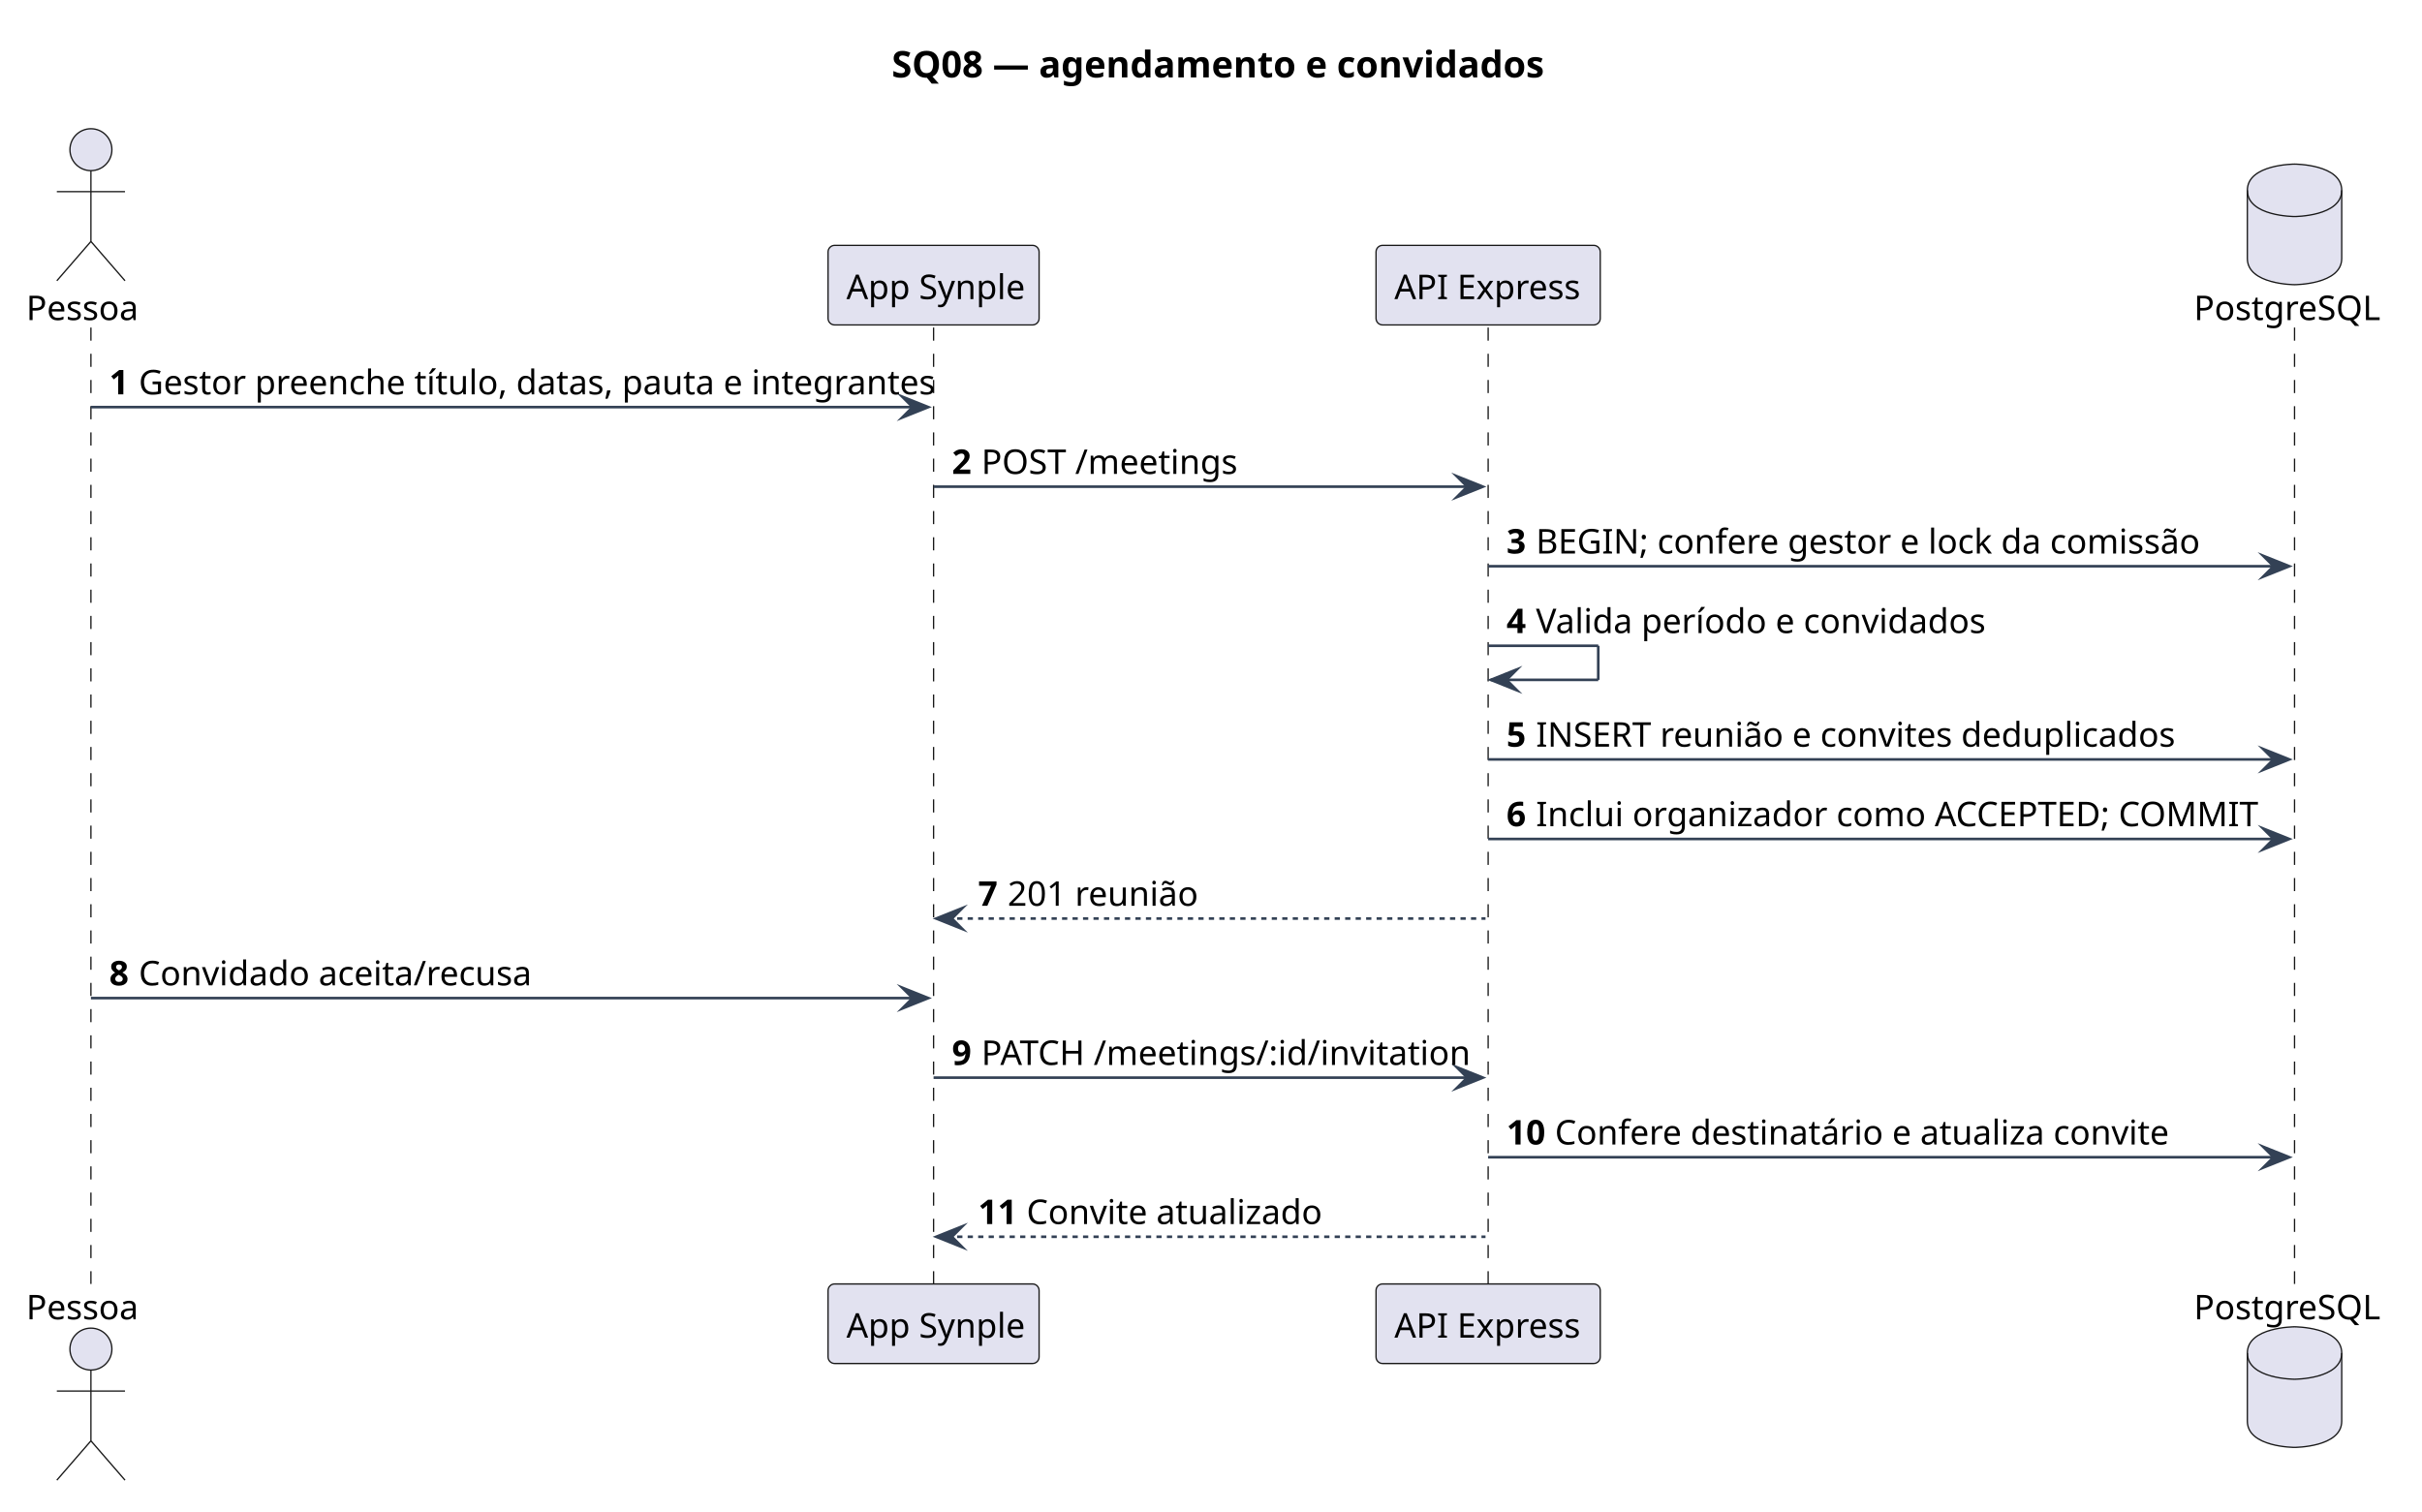
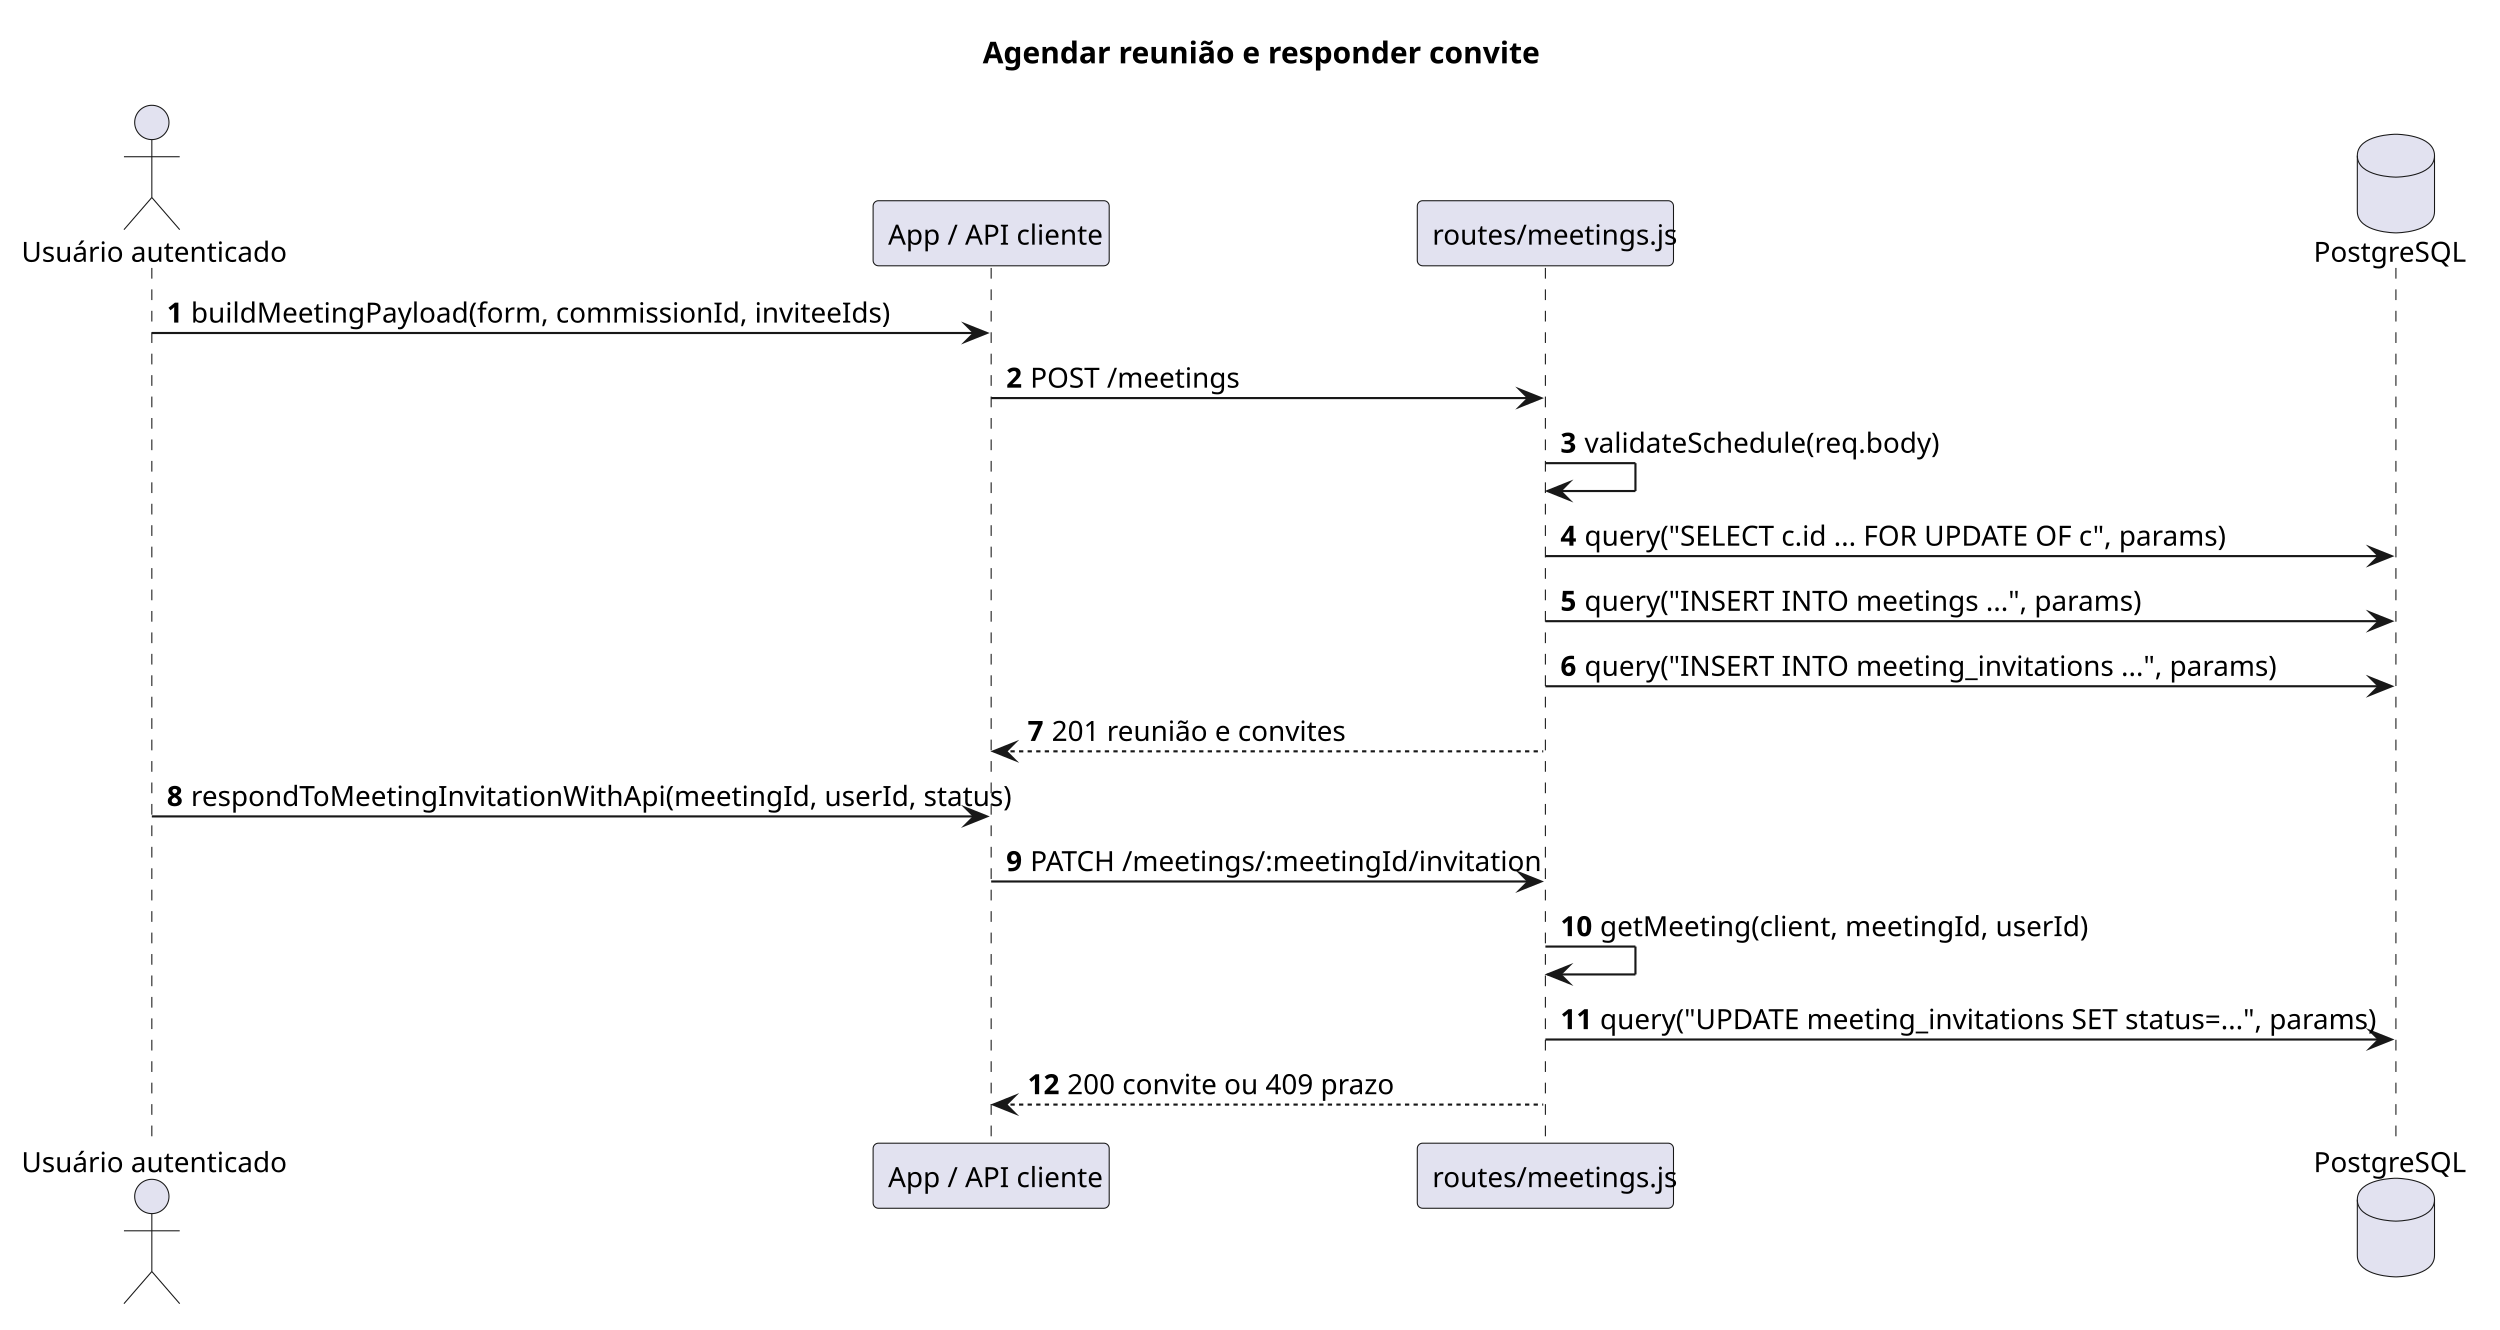
- <svg xmlns="http://www.w3.org/2000/svg" version="1.1" data-diagram-type="SEQUENCE" style="width:1251px;height:781px;background:#FFFFFF;" width="1251.25px" height="781.354px" viewBox="0 0 1251 781" zoomAndPan="magnify" preserveAspectRatio="none" contentStyleType="text/css">
+ <svg xmlns="http://www.w3.org/2000/svg" version="1.1" data-diagram-type="SEQUENCE" style="width:1166px;height:620px;background:#FFFFFF;" width="1166px" height="620px" viewBox="0 0 1166 620" zoomAndPan="magnify" preserveAspectRatio="none" contentStyleType="text/css">
  <defs />
  <g font-family="sans-serif" lengthAdjust="spacing">
-     <g class="title" data-source-line="11">
-       <text x="460.565" y="39.993" fill="#000" font-size="18.958" textLength="328.235" font-weight="700">SQ08 — agendamento e convidados</text>
+     <g class="title" data-source-line="4">
+       <text x="458.345" y="29.533" fill="#000" font-size="14" textLength="248.172" font-weight="700">Agendar reunião e responder convite</text>
    </g>
-     <g class="participant-lifeline" data-qualified-name="Pessoa" data-entity-uid="part1" id="part1-lifeline" data-source-line="13">
+     <g class="participant-lifeline" data-qualified-name="U" data-entity-uid="part1" id="part1-lifeline" data-source-line="6">
      <g>
-         <rect x="42.223" y="169.218" width="10.833" height="494.091" fill="#000" fill-opacity="0" />
-         <line x1="46.963" y1="169.218" x2="46.963" y2="663.309" style="stroke:#181818;stroke-width:0.677;stroke-dasharray:6.771,6.771;" />
+         <rect x="67.314" y="124.961" width="8" height="408.219" fill="#000" fill-opacity="0" />
+         <line x1="70.814" y1="124.961" x2="70.814" y2="533.18" style="stroke:#181818;stroke-width:0.5;stroke-dasharray:5,5;" />
      </g>
    </g>
-     <g class="participant-lifeline" data-qualified-name="App" data-entity-uid="part2" id="part2-lifeline" data-source-line="14">
+     <g class="participant-lifeline" data-qualified-name="App" data-entity-uid="part2" id="part2-lifeline" data-source-line="7">
      <g>
-         <rect x="477.472" y="169.218" width="10.833" height="494.091" fill="#000" fill-opacity="0" />
-         <line x1="482.211" y1="169.218" x2="482.211" y2="663.309" style="stroke:#181818;stroke-width:0.677;stroke-dasharray:6.771,6.771;" />
+         <rect x="458.775" y="124.961" width="8" height="408.219" fill="#000" fill-opacity="0" />
+         <line x1="462.275" y1="124.961" x2="462.275" y2="533.18" style="stroke:#181818;stroke-width:0.5;stroke-dasharray:5,5;" />
      </g>
    </g>
-     <g class="participant-lifeline" data-qualified-name="API" data-entity-uid="part3" id="part3-lifeline" data-source-line="15">
+     <g class="participant-lifeline" data-qualified-name="API" data-entity-uid="part3" id="part3-lifeline" data-source-line="8">
      <g>
-         <rect x="763.91" y="169.218" width="10.833" height="494.091" fill="#000" fill-opacity="0" />
-         <line x1="768.649" y1="169.218" x2="768.649" y2="663.309" style="stroke:#181818;stroke-width:0.677;stroke-dasharray:6.771,6.771;" />
+         <rect x="717.271" y="124.961" width="8" height="408.219" fill="#000" fill-opacity="0" />
+         <line x1="720.771" y1="124.961" x2="720.771" y2="533.18" style="stroke:#181818;stroke-width:0.5;stroke-dasharray:5,5;" />
      </g>
    </g>
-     <g class="participant-lifeline" data-qualified-name="DB" data-entity-uid="part4" id="part4-lifeline" data-source-line="16">
+     <g class="participant-lifeline" data-qualified-name="DB" data-entity-uid="part4" id="part4-lifeline" data-source-line="9">
      <g>
-         <rect x="1180.428" y="169.218" width="10.833" height="494.091" fill="#000" fill-opacity="0" />
-         <line x1="1185.167" y1="169.218" x2="1185.167" y2="663.309" style="stroke:#181818;stroke-width:0.677;stroke-dasharray:6.771,6.771;" />
+         <rect x="1113.956" y="124.961" width="8" height="408.219" fill="#000" fill-opacity="0" />
+         <line x1="1117.456" y1="124.961" x2="1117.456" y2="533.18" style="stroke:#181818;stroke-width:0.5;stroke-dasharray:5,5;" />
      </g>
    </g>
-     <g class="participant participant-head" data-qualified-name="Pessoa" data-entity-uid="part1" id="part1-head" data-source-line="13">
-       <text x="13.542" y="165.35" fill="#000" font-size="17.604" textLength="58.718">Pessoa</text>
-       <ellipse cx="46.963" cy="77.336" rx="10.833" ry="10.833" fill="#E2E2F0" style="stroke:#181818;stroke-width:0.677;" />
-       <path d="M46.963,88.169 L46.963,124.731 M29.359,99.002 L64.567,99.002 M46.963,124.731 L29.359,145.044 M46.963,124.731 L64.567,145.044" style="stroke:#181818;stroke-width:0.677;" fill="none" />
+     <g class="participant participant-head" data-qualified-name="U" data-entity-uid="part1" id="part1-head" data-source-line="6">
+       <text x="10" y="122.104" fill="#000" font-size="13" textLength="115.629">Usuário autenticado</text>
+       <ellipse cx="70.814" cy="57.109" rx="8" ry="8" fill="#E2E2F0" style="stroke:#181818;stroke-width:0.5;" />
+       <path d="M70.814,65.109 L70.814,92.109 M57.814,73.109 L83.814,73.109 M70.814,92.109 L57.814,107.109 M70.814,92.109 L83.814,107.109" style="stroke:#181818;stroke-width:0.5;" fill="none" />
    </g>
-     <g class="participant participant-head" data-qualified-name="App" data-entity-uid="part2" id="part2-head" data-source-line="14">
-       <rect x="427.712" y="126.763" width="108.999" height="41.101" fill="#E2E2F0" style="stroke:#181818;stroke-width:0.677;" rx="3.385" ry="3.385" />
-       <text x="437.191" y="154.516" fill="#000" font-size="17.604" textLength="90.041">App Synple</text>
+     <g class="participant participant-head" data-qualified-name="App" data-entity-uid="part2" id="part2-head" data-source-line="7">
+       <rect x="407.22" y="93.609" width="110.11" height="30.352" fill="#E2E2F0" style="stroke:#181818;stroke-width:0.5;" rx="2.5" ry="2.5" />
+       <text x="414.22" y="114.104" fill="#000" font-size="13" textLength="96.11">App / API cliente</text>
    </g>
-     <g class="participant participant-head" data-qualified-name="API" data-entity-uid="part3" id="part3-head" data-source-line="15">
-       <rect x="710.741" y="126.763" width="115.816" height="41.101" fill="#E2E2F0" style="stroke:#181818;stroke-width:0.677;" rx="3.385" ry="3.385" />
-       <text x="720.221" y="154.516" fill="#000" font-size="17.604" textLength="96.857">API Express</text>
+     <g class="participant participant-head" data-qualified-name="API" data-entity-uid="part3" id="part3-head" data-source-line="8">
+       <rect x="661.025" y="93.609" width="119.492" height="30.352" fill="#E2E2F0" style="stroke:#181818;stroke-width:0.5;" rx="2.5" ry="2.5" />
+       <text x="668.025" y="114.104" fill="#000" font-size="13" textLength="105.492">routes/meetings.js</text>
    </g>
-     <g class="participant participant-head" data-qualified-name="DB" data-entity-uid="part4" id="part4-head" data-source-line="16">
-       <text x="1133.157" y="165.35" fill="#000" font-size="17.604" textLength="95.895">PostgreSQL</text>
-       <path d="M1160.792,98.325 C1160.792,84.784 1185.167,84.784 1185.167,84.784 C1185.167,84.784 1209.542,84.784 1209.542,98.325 L1209.542,133.534 C1209.542,147.075 1185.167,147.075 1185.167,147.075 C1185.167,147.075 1160.792,147.075 1160.792,133.534 L1160.792,98.325" style="stroke:#181818;stroke-width:0.677;" fill="#E2E2F0" />
-       <path d="M1160.792,98.325 C1160.792,111.867 1185.167,111.867 1185.167,111.867 C1185.167,111.867 1209.542,111.867 1209.542,98.325" style="stroke:#181818;stroke-width:0.677;" fill="none" />
+     <g class="participant participant-head" data-qualified-name="DB" data-entity-uid="part4" id="part4-head" data-source-line="9">
+       <text x="1079.048" y="122.104" fill="#000" font-size="13" textLength="70.814">PostgreSQL</text>
+       <path d="M1099.456,72.609 C1099.456,62.609 1117.456,62.609 1117.456,62.609 C1117.456,62.609 1135.456,62.609 1135.456,72.609 L1135.456,98.609 C1135.456,108.609 1117.456,108.609 1117.456,108.609 C1117.456,108.609 1099.456,108.609 1099.456,98.609 L1099.456,72.609" style="stroke:#181818;stroke-width:0.5;" fill="#E2E2F0" />
+       <path d="M1099.456,72.609 C1099.456,82.609 1117.456,82.609 1117.456,82.609 C1117.456,82.609 1135.456,82.609 1135.456,72.609" style="stroke:#181818;stroke-width:0.5;" fill="none" />
    </g>
-     <g class="participant participant-tail" data-qualified-name="Pessoa" data-entity-uid="part1" id="part1-tail" data-source-line="13">
-       <text x="13.542" y="681.584" fill="#000" font-size="17.604" textLength="58.718">Pessoa</text>
-       <ellipse cx="46.963" cy="696.962" rx="10.833" ry="10.833" fill="#E2E2F0" style="stroke:#181818;stroke-width:0.677;" />
-       <path d="M46.963,707.795 L46.963,744.358 M29.359,718.629 L64.567,718.629 M46.963,744.358 L29.359,764.67 M46.963,744.358 L64.567,764.67" style="stroke:#181818;stroke-width:0.677;" fill="none" />
+     <g class="participant participant-tail" data-qualified-name="U" data-entity-uid="part1" id="part1-tail" data-source-line="6">
+       <text x="10" y="546.675" fill="#000" font-size="13" textLength="115.629">Usuário autenticado</text>
+       <ellipse cx="70.814" cy="558.031" rx="8" ry="8" fill="#E2E2F0" style="stroke:#181818;stroke-width:0.5;" />
+       <path d="M70.814,566.031 L70.814,593.031 M57.814,574.031 L83.814,574.031 M70.814,593.031 L57.814,608.031 M70.814,593.031 L83.814,608.031" style="stroke:#181818;stroke-width:0.5;" fill="none" />
    </g>
-     <g class="participant participant-tail" data-qualified-name="App" data-entity-uid="part2" id="part2-tail" data-source-line="14">
-       <rect x="427.712" y="663.309" width="108.999" height="41.101" fill="#E2E2F0" style="stroke:#181818;stroke-width:0.677;" rx="3.385" ry="3.385" />
-       <text x="437.191" y="691.063" fill="#000" font-size="17.604" textLength="90.041">App Synple</text>
+     <g class="participant participant-tail" data-qualified-name="App" data-entity-uid="part2" id="part2-tail" data-source-line="7">
+       <rect x="407.22" y="533.18" width="110.11" height="30.352" fill="#E2E2F0" style="stroke:#181818;stroke-width:0.5;" rx="2.5" ry="2.5" />
+       <text x="414.22" y="553.675" fill="#000" font-size="13" textLength="96.11">App / API cliente</text>
    </g>
-     <g class="participant participant-tail" data-qualified-name="API" data-entity-uid="part3" id="part3-tail" data-source-line="15">
-       <rect x="710.741" y="663.309" width="115.816" height="41.101" fill="#E2E2F0" style="stroke:#181818;stroke-width:0.677;" rx="3.385" ry="3.385" />
-       <text x="720.221" y="691.063" fill="#000" font-size="17.604" textLength="96.857">API Express</text>
+     <g class="participant participant-tail" data-qualified-name="API" data-entity-uid="part3" id="part3-tail" data-source-line="8">
+       <rect x="661.025" y="533.18" width="119.492" height="30.352" fill="#E2E2F0" style="stroke:#181818;stroke-width:0.5;" rx="2.5" ry="2.5" />
+       <text x="668.025" y="553.675" fill="#000" font-size="13" textLength="105.492">routes/meetings.js</text>
    </g>
-     <g class="participant participant-tail" data-qualified-name="DB" data-entity-uid="part4" id="part4-tail" data-source-line="16">
-       <text x="1133.157" y="681.584" fill="#000" font-size="17.604" textLength="95.895">PostgreSQL</text>
-       <path d="M1160.792,698.993 C1160.792,685.452 1185.167,685.452 1185.167,685.452 C1185.167,685.452 1209.542,685.452 1209.542,698.993 L1209.542,734.202 C1209.542,747.743 1185.167,747.743 1185.167,747.743 C1185.167,747.743 1160.792,747.743 1160.792,734.202 L1160.792,698.993" style="stroke:#181818;stroke-width:0.677;" fill="#E2E2F0" />
-       <path d="M1160.792,698.993 C1160.792,712.535 1185.167,712.535 1185.167,712.535 C1185.167,712.535 1209.542,712.535 1209.542,698.993" style="stroke:#181818;stroke-width:0.677;" fill="none" />
+     <g class="participant participant-tail" data-qualified-name="DB" data-entity-uid="part4" id="part4-tail" data-source-line="9">
+       <text x="1079.048" y="546.675" fill="#000" font-size="13" textLength="70.814">PostgreSQL</text>
+       <path d="M1099.456,559.531 C1099.456,549.531 1117.456,549.531 1117.456,549.531 C1117.456,549.531 1135.456,549.531 1135.456,559.531 L1135.456,585.531 C1135.456,595.531 1117.456,595.531 1117.456,595.531 C1117.456,595.531 1099.456,595.531 1099.456,585.531 L1099.456,559.531" style="stroke:#181818;stroke-width:0.5;" fill="#E2E2F0" />
+       <path d="M1099.456,559.531 C1099.456,569.531 1117.456,569.531 1117.456,569.531 C1117.456,569.531 1135.456,569.531 1135.456,559.531" style="stroke:#181818;stroke-width:0.5;" fill="none" />
    </g>
-     <g class="message" data-entity-1="part1" data-entity-2="part2" id="msg1" data-source-line="17">
-       <polygon points="465.961,204.902,479.503,210.319,465.961,215.736,471.378,210.319" fill="#334155" style="stroke:#334155;stroke-width:1.354;stroke-linejoin:miter;stroke-miterlimit:10;" />
-       <line x1="46.963" y1="210.319" x2="474.086" y2="210.319" style="stroke:#334155;stroke-width:1.354;" />
-       <text x="56.442" y="203.743" fill="#000" font-size="17.604" font-weight="700">1</text>
-       <text x="71.65" y="203.743" fill="#000" font-size="17.604" textLength="387.541">Gestor preenche título, datas, pauta e integrantes</text>
+     <g class="message" data-entity-1="part1" data-entity-2="part2" id="msg1" data-source-line="10">
+       <polygon points="450.275,151.313,460.275,155.313,450.275,159.313,454.275,155.313" fill="#181818" style="stroke:#181818;stroke-width:1;stroke-linejoin:miter;stroke-miterlimit:10;" />
+       <line x1="70.814" y1="155.313" x2="456.275" y2="155.313" style="stroke:#181818;stroke-width:1;" />
+       <text x="77.814" y="150.456" fill="#000" font-size="13" font-weight="700">1</text>
+       <text x="89.044" y="150.456" fill="#000" font-size="13" textLength="304.186">buildMeetingPayload(form, commissionId, inviteeIds)</text>
    </g>
-     <g class="message" data-entity-1="part2" data-entity-2="part3" id="msg2" data-source-line="18">
-       <polygon points="752.399,246.003,765.941,251.42,752.399,256.837,757.816,251.42" fill="#334155" style="stroke:#334155;stroke-width:1.354;stroke-linejoin:miter;stroke-miterlimit:10;" />
-       <line x1="482.211" y1="251.42" x2="760.524" y2="251.42" style="stroke:#334155;stroke-width:1.354;" />
-       <text x="491.69" y="244.844" fill="#000" font-size="17.604" font-weight="700">2</text>
-       <text x="506.898" y="244.844" fill="#000" font-size="17.604" textLength="129.143">POST /meetings</text>
+     <g class="message" data-entity-1="part2" data-entity-2="part3" id="msg2" data-source-line="11">
+       <polygon points="708.771,181.664,718.771,185.664,708.771,189.664,712.771,185.664" fill="#181818" style="stroke:#181818;stroke-width:1;stroke-linejoin:miter;stroke-miterlimit:10;" />
+       <line x1="462.275" y1="185.664" x2="714.771" y2="185.664" style="stroke:#181818;stroke-width:1;" />
+       <text x="469.275" y="180.808" fill="#000" font-size="13" font-weight="700">2</text>
+       <text x="480.505" y="180.808" fill="#000" font-size="13" textLength="95.367">POST /meetings</text>
    </g>
-     <g class="message" data-entity-1="part3" data-entity-2="part4" id="msg3" data-source-line="19">
-       <polygon points="1168.917,287.104,1182.459,292.521,1168.917,297.938,1174.334,292.521" fill="#334155" style="stroke:#334155;stroke-width:1.354;stroke-linejoin:miter;stroke-miterlimit:10;" />
-       <line x1="768.649" y1="292.521" x2="1177.042" y2="292.521" style="stroke:#334155;stroke-width:1.354;" />
-       <text x="778.128" y="285.945" fill="#000" font-size="17.604" font-weight="700">3</text>
-       <text x="793.336" y="285.945" fill="#000" font-size="17.604" textLength="331.694">BEGIN; confere gestor e lock da comissão</text>
+     <g class="message" data-entity-1="part3" data-entity-2="part3" id="msg3" data-source-line="12">
+       <line x1="720.771" y1="216.016" x2="762.771" y2="216.016" style="stroke:#181818;stroke-width:1;" />
+       <line x1="762.771" y1="216.016" x2="762.771" y2="229.016" style="stroke:#181818;stroke-width:1;" />
+       <line x1="721.771" y1="229.016" x2="762.771" y2="229.016" style="stroke:#181818;stroke-width:1;" />
+       <polygon points="731.771,225.016,721.771,229.016,731.771,233.016,727.771,229.016" fill="#181818" style="stroke:#181818;stroke-width:1;stroke-linejoin:miter;stroke-miterlimit:10;" />
+       <text x="727.771" y="211.159" fill="#000" font-size="13" font-weight="700">3</text>
+       <text x="739.001" y="211.159" fill="#000" font-size="13" textLength="158.266">validateSchedule(req.body)</text>
    </g>
-     <g class="message" data-entity-1="part3" data-entity-2="part3" id="msg4" data-source-line="20">
-       <line x1="768.649" y1="333.622" x2="825.524" y2="333.622" style="stroke:#334155;stroke-width:1.354;" />
-       <line x1="825.524" y1="333.622" x2="825.524" y2="351.226" style="stroke:#334155;stroke-width:1.354;" />
-       <line x1="770.003" y1="351.226" x2="825.524" y2="351.226" style="stroke:#334155;stroke-width:1.354;" />
-       <polygon points="783.545,345.81,770.003,351.226,783.545,356.643,778.128,351.226" fill="#334155" style="stroke:#334155;stroke-width:1.354;stroke-linejoin:miter;stroke-miterlimit:10;" />
-       <text x="778.128" y="327.046" fill="#000" font-size="17.604" font-weight="700">4</text>
-       <text x="793.336" y="327.046" fill="#000" font-size="17.604" textLength="222.167">Valida período e convidados</text>
+     <g class="message" data-entity-1="part3" data-entity-2="part4" id="msg4" data-source-line="13">
+       <polygon points="1105.456,255.367,1115.456,259.367,1105.456,263.367,1109.456,259.367" fill="#181818" style="stroke:#181818;stroke-width:1;stroke-linejoin:miter;stroke-miterlimit:10;" />
+       <line x1="720.771" y1="259.367" x2="1111.456" y2="259.367" style="stroke:#181818;stroke-width:1;" />
+       <text x="727.771" y="254.511" fill="#000" font-size="13" font-weight="700">4</text>
+       <text x="739.001" y="254.511" fill="#000" font-size="13" textLength="309.01">query("SELECT c.id ... FOR UPDATE OF c", params)</text>
    </g>
-     <g class="message" data-entity-1="part3" data-entity-2="part4" id="msg5" data-source-line="21">
-       <polygon points="1168.917,386.911,1182.459,392.327,1168.917,397.744,1174.334,392.327" fill="#334155" style="stroke:#334155;stroke-width:1.354;stroke-linejoin:miter;stroke-miterlimit:10;" />
-       <line x1="768.649" y1="392.327" x2="1177.042" y2="392.327" style="stroke:#334155;stroke-width:1.354;" />
-       <text x="778.128" y="385.751" fill="#000" font-size="17.604" font-weight="700">5</text>
-       <text x="793.336" y="385.751" fill="#000" font-size="17.604" textLength="320.967">INSERT reunião e convites deduplicados</text>
+     <g class="message" data-entity-1="part3" data-entity-2="part4" id="msg5" data-source-line="14">
+       <polygon points="1105.456,285.719,1115.456,289.719,1105.456,293.719,1109.456,289.719" fill="#181818" style="stroke:#181818;stroke-width:1;stroke-linejoin:miter;stroke-miterlimit:10;" />
+       <line x1="720.771" y1="289.719" x2="1111.456" y2="289.719" style="stroke:#181818;stroke-width:1;" />
+       <text x="727.771" y="284.862" fill="#000" font-size="13" font-weight="700">5</text>
+       <text x="739.001" y="284.862" fill="#000" font-size="13" textLength="254.122">query("INSERT INTO meetings ...", params)</text>
    </g>
-     <g class="message" data-entity-1="part3" data-entity-2="part4" id="msg6" data-source-line="22">
-       <polygon points="1168.917,428.012,1182.459,433.429,1168.917,438.845,1174.334,433.429" fill="#334155" style="stroke:#334155;stroke-width:1.354;stroke-linejoin:miter;stroke-miterlimit:10;" />
-       <line x1="768.649" y1="433.429" x2="1177.042" y2="433.429" style="stroke:#334155;stroke-width:1.354;" />
-       <text x="778.128" y="426.852" fill="#000" font-size="17.604" font-weight="700">6</text>
-       <text x="793.336" y="426.852" fill="#000" font-size="17.604" textLength="368.811">Inclui organizador como ACCEPTED; COMMIT</text>
+     <g class="message" data-entity-1="part3" data-entity-2="part4" id="msg6" data-source-line="15">
+       <polygon points="1105.456,316.07,1115.456,320.07,1105.456,324.07,1109.456,320.07" fill="#181818" style="stroke:#181818;stroke-width:1;stroke-linejoin:miter;stroke-miterlimit:10;" />
+       <line x1="720.771" y1="320.07" x2="1111.456" y2="320.07" style="stroke:#181818;stroke-width:1;" />
+       <text x="727.771" y="315.214" fill="#000" font-size="13" font-weight="700">6</text>
+       <text x="739.001" y="315.214" fill="#000" font-size="13" textLength="312.66">query("INSERT INTO meeting_invitations ...", params)</text>
    </g>
-     <g class="message" data-entity-1="part3" data-entity-2="part2" id="msg7" data-source-line="23">
-       <polygon points="497.107,469.113,483.565,474.53,497.107,479.946,491.69,474.53" fill="#334155" style="stroke:#334155;stroke-width:1.354;stroke-linejoin:miter;stroke-miterlimit:10;" />
-       <line x1="488.982" y1="474.53" x2="767.295" y2="474.53" style="stroke:#334155;stroke-width:1.354;stroke-dasharray:2.708,2.708;" />
-       <text x="505.232" y="467.953" fill="#000" font-size="17.604" font-weight="700">7</text>
-       <text x="520.439" y="467.953" fill="#000" font-size="17.604" textLength="92.989">201 reunião</text>
+     <g class="message" data-entity-1="part3" data-entity-2="part2" id="msg7" data-source-line="16">
+       <polygon points="473.275,346.422,463.275,350.422,473.275,354.422,469.275,350.422" fill="#181818" style="stroke:#181818;stroke-width:1;stroke-linejoin:miter;stroke-miterlimit:10;" />
+       <line x1="467.275" y1="350.422" x2="719.771" y2="350.422" style="stroke:#181818;stroke-width:1;stroke-dasharray:2,2;" />
+       <text x="479.275" y="345.565" fill="#000" font-size="13" font-weight="700">7</text>
+       <text x="490.505" y="345.565" fill="#000" font-size="13" textLength="130.813">201 reunião e convites</text>
    </g>
-     <g class="message" data-entity-1="part1" data-entity-2="part2" id="msg8" data-source-line="24">
-       <polygon points="465.961,510.214,479.503,515.631,465.961,521.047,471.378,515.631" fill="#334155" style="stroke:#334155;stroke-width:1.354;stroke-linejoin:miter;stroke-miterlimit:10;" />
-       <line x1="46.963" y1="515.631" x2="474.086" y2="515.631" style="stroke:#334155;stroke-width:1.354;" />
-       <text x="56.442" y="509.054" fill="#000" font-size="17.604" font-weight="700">8</text>
-       <text x="71.65" y="509.054" fill="#000" font-size="17.604" textLength="193.766">Convidado aceita/recusa</text>
+     <g class="message" data-entity-1="part1" data-entity-2="part2" id="msg8" data-source-line="17">
+       <polygon points="450.275,376.773,460.275,380.773,450.275,384.773,454.275,380.773" fill="#181818" style="stroke:#181818;stroke-width:1;stroke-linejoin:miter;stroke-miterlimit:10;" />
+       <line x1="70.814" y1="380.773" x2="456.275" y2="380.773" style="stroke:#181818;stroke-width:1;" />
+       <text x="77.814" y="375.917" fill="#000" font-size="13" font-weight="700">8</text>
+       <text x="89.044" y="375.917" fill="#000" font-size="13" textLength="356.23">respondToMeetingInvitationWithApi(meetingId, userId, status)</text>
    </g>
-     <g class="message" data-entity-1="part2" data-entity-2="part3" id="msg9" data-source-line="25">
-       <polygon points="752.399,551.315,765.941,556.732,752.399,562.148,757.816,556.732" fill="#334155" style="stroke:#334155;stroke-width:1.354;stroke-linejoin:miter;stroke-miterlimit:10;" />
-       <line x1="482.211" y1="556.732" x2="760.524" y2="556.732" style="stroke:#334155;stroke-width:1.354;" />
-       <text x="491.69" y="550.155" fill="#000" font-size="17.604" font-weight="700">9</text>
-       <text x="506.898" y="550.155" fill="#000" font-size="17.604" textLength="238.731">PATCH /meetings/:id/invitation</text>
+     <g class="message" data-entity-1="part2" data-entity-2="part3" id="msg9" data-source-line="18">
+       <polygon points="708.771,407.125,718.771,411.125,708.771,415.125,712.771,411.125" fill="#181818" style="stroke:#181818;stroke-width:1;stroke-linejoin:miter;stroke-miterlimit:10;" />
+       <line x1="462.275" y1="411.125" x2="714.771" y2="411.125" style="stroke:#181818;stroke-width:1;" />
+       <text x="469.275" y="406.269" fill="#000" font-size="13" font-weight="700">9</text>
+       <text x="480.505" y="406.269" fill="#000" font-size="13" textLength="223.266">PATCH /meetings/:meetingId/invitation</text>
    </g>
-     <g class="message" data-entity-1="part3" data-entity-2="part4" id="msg10" data-source-line="26">
-       <polygon points="1168.917,592.416,1182.459,597.833,1168.917,603.25,1174.334,597.833" fill="#334155" style="stroke:#334155;stroke-width:1.354;stroke-linejoin:miter;stroke-miterlimit:10;" />
-       <line x1="768.649" y1="597.833" x2="1177.042" y2="597.833" style="stroke:#334155;stroke-width:1.354;" />
-       <text x="778.128" y="591.256" fill="#000" font-size="17.604" textLength="19.581" font-weight="700">10</text>
-       <text x="803.126" y="591.256" fill="#000" font-size="17.604" textLength="299.451">Confere destinatário e atualiza convite</text>
+     <g class="message" data-entity-1="part3" data-entity-2="part3" id="msg10" data-source-line="19">
+       <line x1="720.771" y1="441.477" x2="762.771" y2="441.477" style="stroke:#181818;stroke-width:1;" />
+       <line x1="762.771" y1="441.477" x2="762.771" y2="454.477" style="stroke:#181818;stroke-width:1;" />
+       <line x1="721.771" y1="454.477" x2="762.771" y2="454.477" style="stroke:#181818;stroke-width:1;" />
+       <polygon points="731.771,450.477,721.771,454.477,731.771,458.477,727.771,454.477" fill="#181818" style="stroke:#181818;stroke-width:1;stroke-linejoin:miter;stroke-miterlimit:10;" />
+       <text x="727.771" y="436.62" fill="#000" font-size="13" textLength="14.46" font-weight="700">10</text>
+       <text x="746.231" y="436.62" fill="#000" font-size="13" textLength="210.996">getMeeting(client, meetingId, userId)</text>
    </g>
-     <g class="message" data-entity-1="part3" data-entity-2="part2" id="msg11" data-source-line="27">
-       <polygon points="497.107,633.517,483.565,638.934,497.107,644.351,491.69,638.934" fill="#334155" style="stroke:#334155;stroke-width:1.354;stroke-linejoin:miter;stroke-miterlimit:10;" />
-       <line x1="488.982" y1="638.934" x2="767.295" y2="638.934" style="stroke:#334155;stroke-width:1.354;stroke-dasharray:2.708,2.708;" />
-       <text x="505.232" y="632.357" fill="#000" font-size="17.604" textLength="19.581" font-weight="700">11</text>
-       <text x="530.23" y="632.357" fill="#000" font-size="17.604" textLength="144.839">Convite atualizado</text>
+     <g class="message" data-entity-1="part3" data-entity-2="part4" id="msg11" data-source-line="20">
+       <polygon points="1105.456,480.828,1115.456,484.828,1105.456,488.828,1109.456,484.828" fill="#181818" style="stroke:#181818;stroke-width:1;stroke-linejoin:miter;stroke-miterlimit:10;" />
+       <line x1="720.771" y1="484.828" x2="1111.456" y2="484.828" style="stroke:#181818;stroke-width:1;" />
+       <text x="727.771" y="479.972" fill="#000" font-size="13" textLength="14.46" font-weight="700">11</text>
+       <text x="746.231" y="479.972" fill="#000" font-size="13" textLength="354.225">query("UPDATE meeting_invitations SET status=...", params)</text>
+     </g>
+     <g class="message" data-entity-1="part3" data-entity-2="part2" id="msg12" data-source-line="21">
+       <polygon points="473.275,511.18,463.275,515.18,473.275,519.18,469.275,515.18" fill="#181818" style="stroke:#181818;stroke-width:1;stroke-linejoin:miter;stroke-miterlimit:10;" />
+       <line x1="467.275" y1="515.18" x2="719.771" y2="515.18" style="stroke:#181818;stroke-width:1;stroke-dasharray:2,2;" />
+       <text x="479.275" y="510.323" fill="#000" font-size="13" textLength="14.46" font-weight="700">12</text>
+       <text x="497.735" y="510.323" fill="#000" font-size="13" textLength="145.996">200 convite ou 409 prazo</text>
    </g>
  </g>
</svg>
